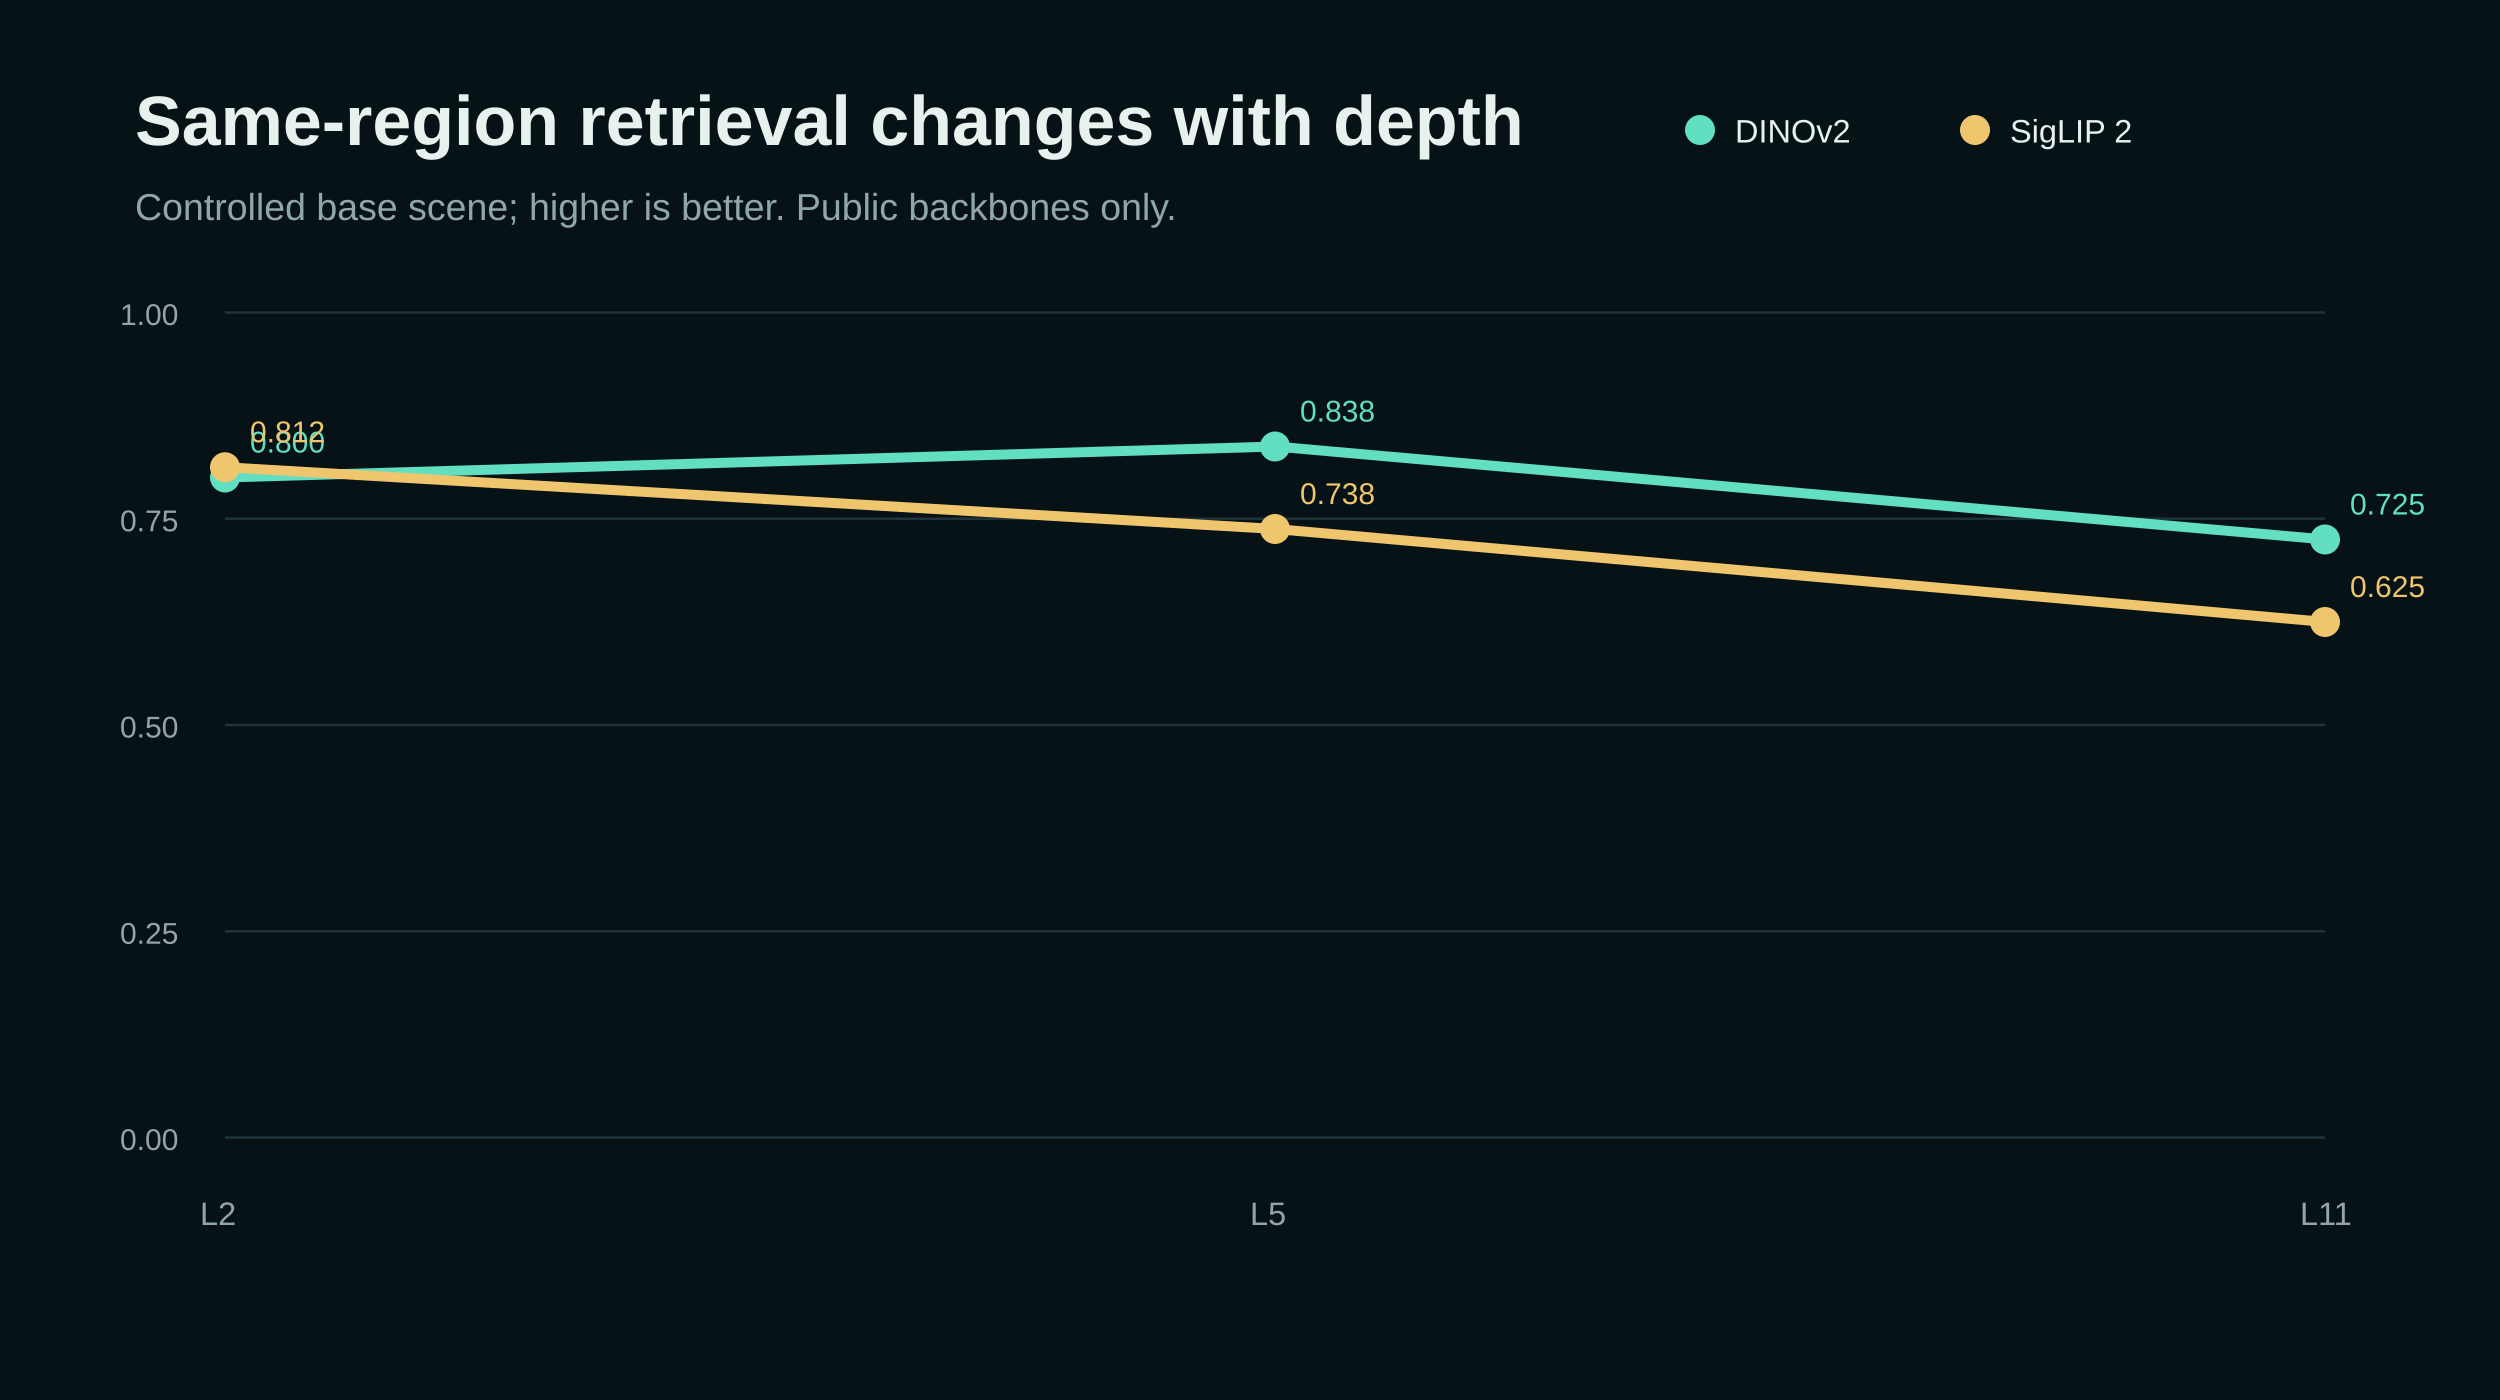
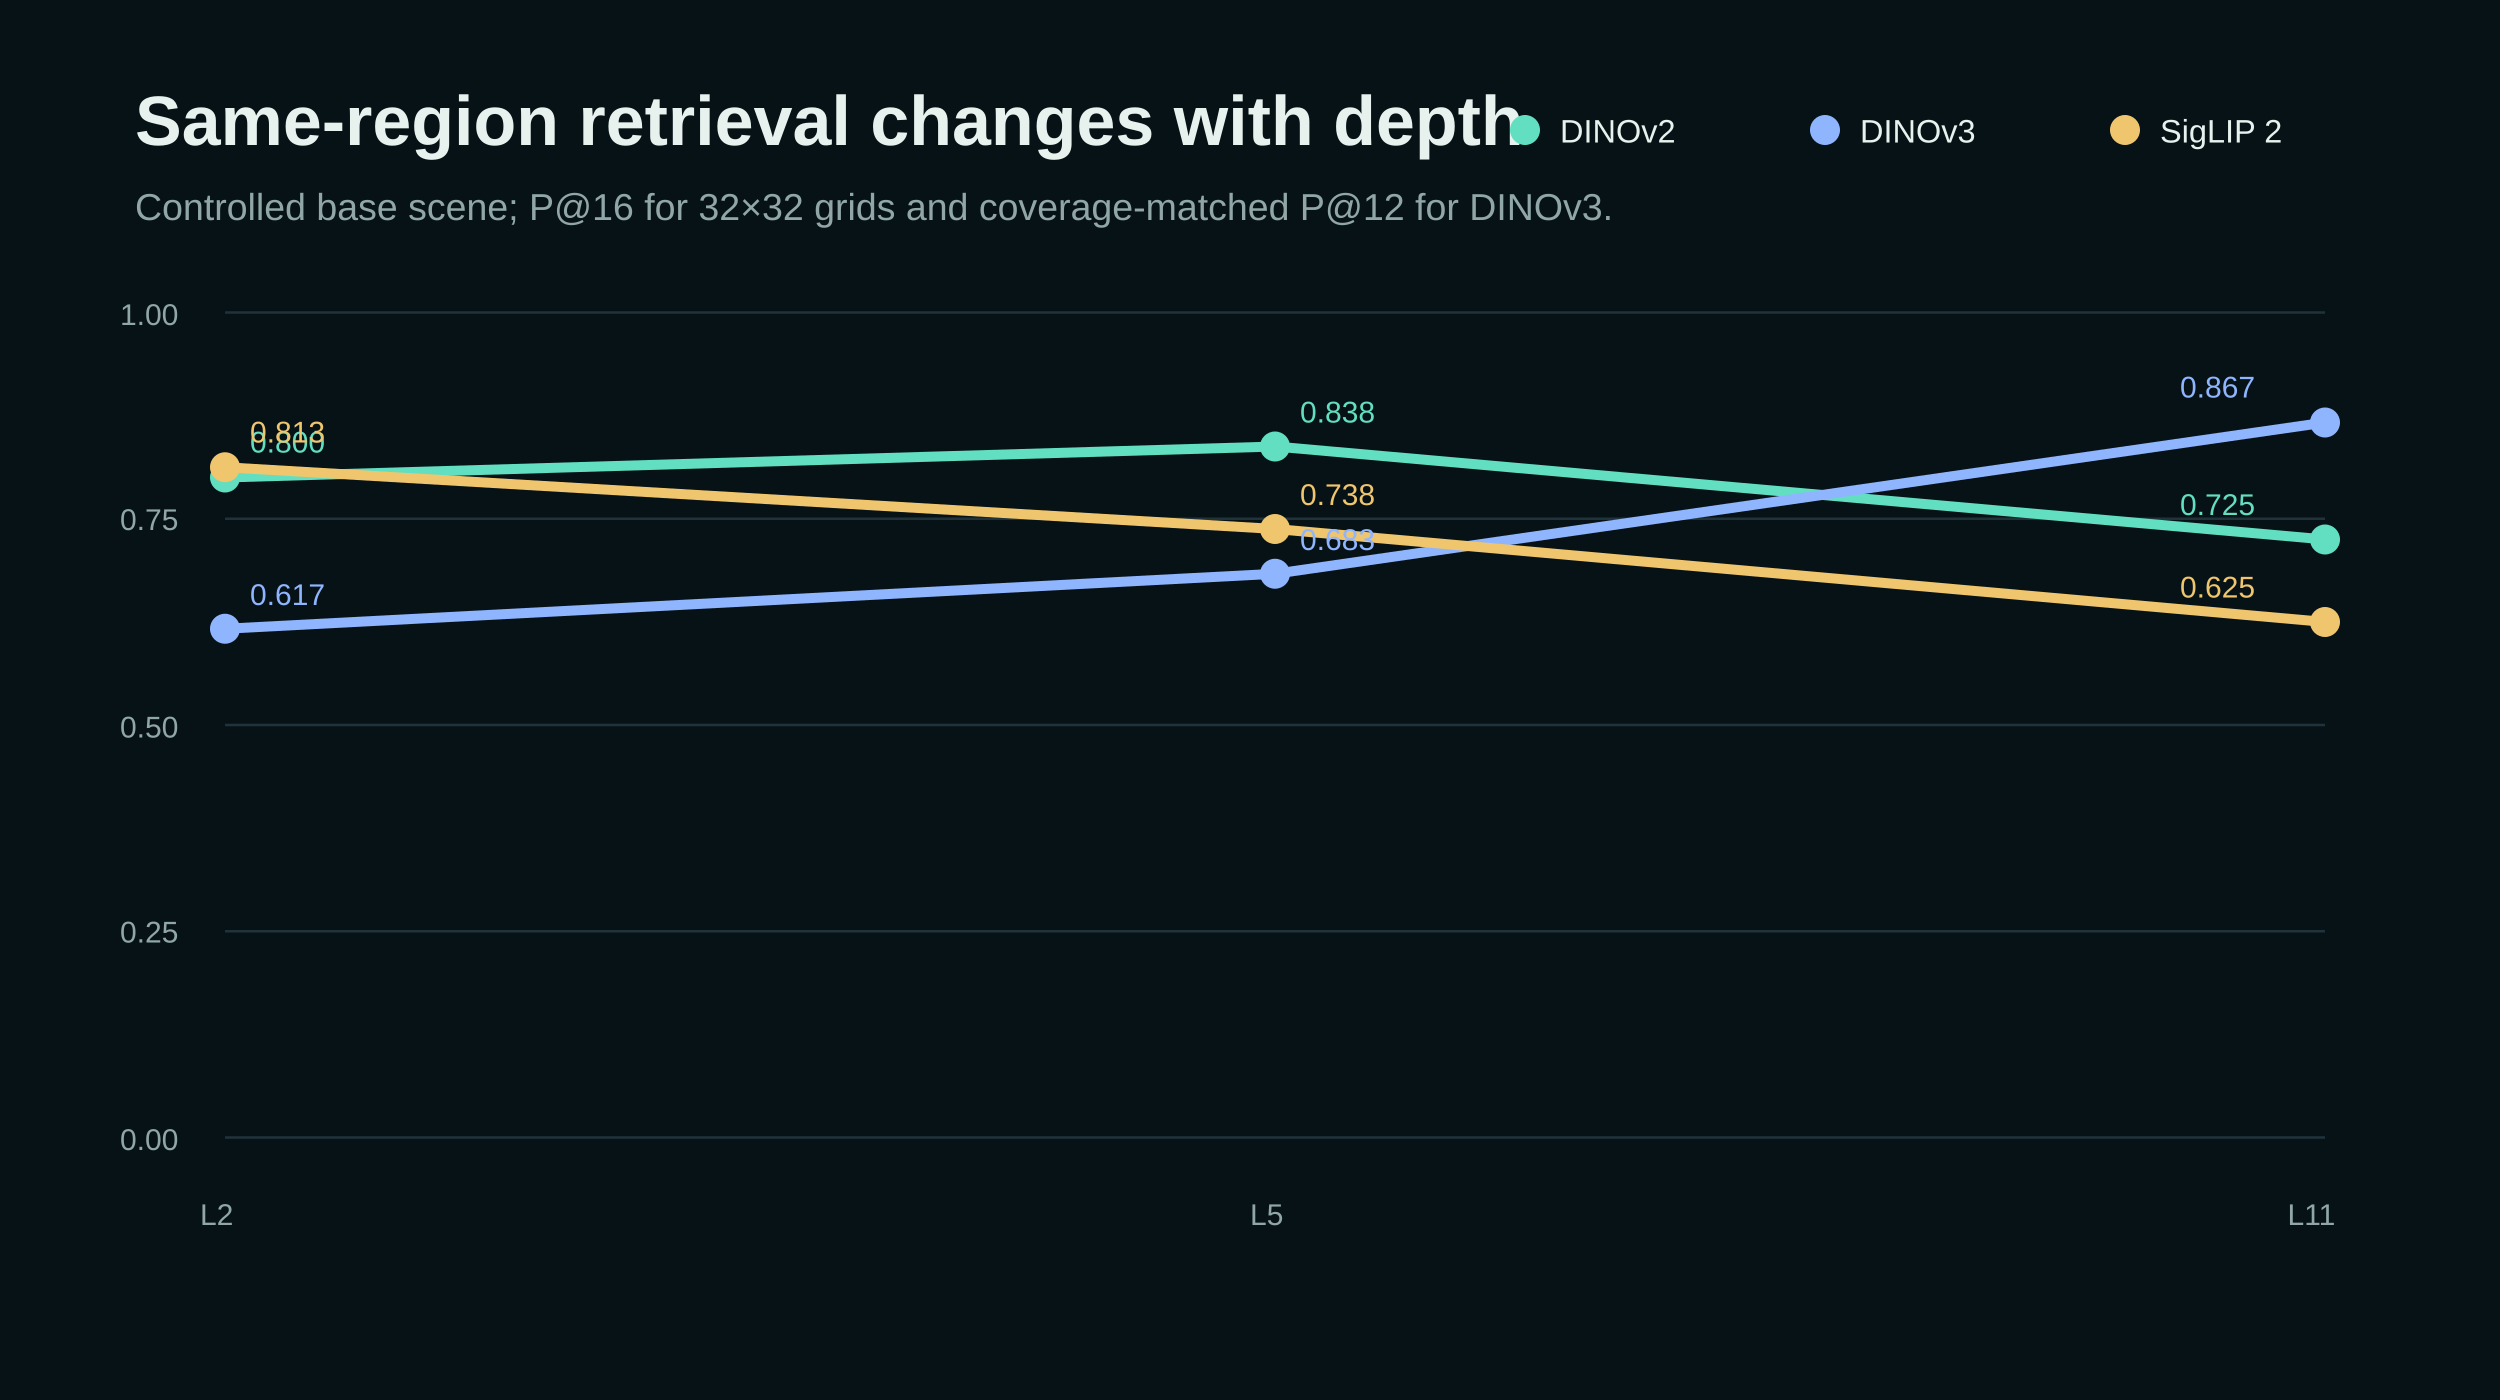
<svg xmlns="http://www.w3.org/2000/svg" width="1000" height="560" viewBox="0 0 1000 560">
-   <rect width="100%" height="100%" fill="#071217" />
+   <rect width="1000" height="560" fill="#071217" />
  <text x="54" y="58" fill="#e7f2ee" font-family="Arial" font-size="28" font-weight="700">Same-region retrieval changes with depth</text>
-   <text x="54" y="88" fill="#91a7a7" font-family="Arial" font-size="15">Controlled base scene; higher is better. Public backbones only.</text>
-   <line x1="90" y1="455.0" x2="930" y2="455.0" stroke="#20333a" />
-   <text x="48" y="460.0" fill="#91a7a7" font-family="Arial" font-size="12">0.00</text>
-   <line x1="90" y1="372.5" x2="930" y2="372.5" stroke="#20333a" />
-   <text x="48" y="377.5" fill="#91a7a7" font-family="Arial" font-size="12">0.25</text>
-   <line x1="90" y1="290.0" x2="930" y2="290.0" stroke="#20333a" />
-   <text x="48" y="295.0" fill="#91a7a7" font-family="Arial" font-size="12">0.50</text>
-   <line x1="90" y1="207.5" x2="930" y2="207.5" stroke="#20333a" />
-   <text x="48" y="212.5" fill="#91a7a7" font-family="Arial" font-size="12">0.75</text>
-   <line x1="90" y1="125.0" x2="930" y2="125.0" stroke="#20333a" />
-   <text x="48" y="130.0" fill="#91a7a7" font-family="Arial" font-size="12">1.00</text>
-   <text x="80.0" y="490" fill="#91a7a7" font-family="Arial" font-size="13">L2</text>
-   <text x="500.0" y="490" fill="#91a7a7" font-family="Arial" font-size="13">L5</text>
-   <text x="920.0" y="490" fill="#91a7a7" font-family="Arial" font-size="13">L11</text>
-   <polyline fill="none" stroke="#62dfc0" stroke-width="4" points="90.0,191.0 510.0,178.6 930.0,215.8" />
-   <circle cx="90.0" cy="191.0" r="6" fill="#62dfc0" />
-   <text x="100.0" y="181.0" fill="#62dfc0" font-family="Arial" font-size="12">0.800</text>
-   <circle cx="510.0" cy="178.6" r="6" fill="#62dfc0" />
-   <text x="520.0" y="168.6" fill="#62dfc0" font-family="Arial" font-size="12">0.838</text>
-   <circle cx="930.0" cy="215.8" r="6" fill="#62dfc0" />
-   <text x="940.0" y="205.8" fill="#62dfc0" font-family="Arial" font-size="12">0.725</text>
-   <polyline fill="none" stroke="#efc56d" stroke-width="4" points="90.0,186.9 510.0,211.6 930.0,248.8" />
-   <circle cx="90.0" cy="186.9" r="6" fill="#efc56d" />
-   <text x="100.0" y="176.9" fill="#efc56d" font-family="Arial" font-size="12">0.812</text>
-   <circle cx="510.0" cy="211.6" r="6" fill="#efc56d" />
-   <text x="520.0" y="201.6" fill="#efc56d" font-family="Arial" font-size="12">0.738</text>
-   <circle cx="930.0" cy="248.8" r="6" fill="#efc56d" />
-   <text x="940.0" y="238.8" fill="#efc56d" font-family="Arial" font-size="12">0.625</text>
-   <circle cx="680" cy="52" r="6" fill="#62dfc0" />
-   <text x="694" y="57" fill="#e7f2ee" font-family="Arial" font-size="13">DINOv2</text>
-   <circle cx="790" cy="52" r="6" fill="#efc56d" />
-   <text x="804" y="57" fill="#e7f2ee" font-family="Arial" font-size="13">SigLIP 2</text>
+   <text x="54" y="88" fill="#91a7a7" font-family="Arial" font-size="15">Controlled base scene; P@16 for 32×32 grids and coverage-matched P@12 for DINOv3.</text>
+   <g stroke="#20333a">
+     <line x1="90" y1="455" x2="930" y2="455" />
+     <line x1="90" y1="372.5" x2="930" y2="372.5" />
+     <line x1="90" y1="290" x2="930" y2="290" />
+     <line x1="90" y1="207.5" x2="930" y2="207.5" />
+     <line x1="90" y1="125" x2="930" y2="125" />
+   </g>
+   <g fill="#91a7a7" font-family="Arial" font-size="12">
+     <text x="48" y="460">0.00</text>
+     <text x="48" y="377">0.25</text>
+     <text x="48" y="295">0.50</text>
+     <text x="48" y="212">0.75</text>
+     <text x="48" y="130">1.00</text>
+     <text x="80" y="490">L2</text>
+     <text x="500" y="490">L5</text>
+     <text x="915" y="490">L11</text>
+   </g>
+   <polyline fill="none" stroke="#62dfc0" stroke-width="4" points="90,191 510,178.6 930,215.8" />
+   <circle cx="90" cy="191" r="6" fill="#62dfc0" />
+   <circle cx="510" cy="178.6" r="6" fill="#62dfc0" />
+   <circle cx="930" cy="215.8" r="6" fill="#62dfc0" />
+   <polyline fill="none" stroke="#8fb5ff" stroke-width="4" points="90,251.5 510,229.5 930,169" />
+   <circle cx="90" cy="251.5" r="6" fill="#8fb5ff" />
+   <circle cx="510" cy="229.5" r="6" fill="#8fb5ff" />
+   <circle cx="930" cy="169" r="6" fill="#8fb5ff" />
+   <polyline fill="none" stroke="#efc56d" stroke-width="4" points="90,186.9 510,211.6 930,248.8" />
+   <circle cx="90" cy="186.9" r="6" fill="#efc56d" />
+   <circle cx="510" cy="211.6" r="6" fill="#efc56d" />
+   <circle cx="930" cy="248.8" r="6" fill="#efc56d" />
+   <g fill="#e7f2ee" font-family="Arial" font-size="13">
+     <circle cx="610" cy="52" r="6" fill="#62dfc0" />
+     <text x="624" y="57">DINOv2</text>
+     <circle cx="730" cy="52" r="6" fill="#8fb5ff" />
+     <text x="744" y="57">DINOv3</text>
+     <circle cx="850" cy="52" r="6" fill="#efc56d" />
+     <text x="864" y="57">SigLIP 2</text>
+   </g>
+   <g font-family="Arial" font-size="12">
+     <text x="100" y="181" fill="#62dfc0">0.800</text>
+     <text x="520" y="169" fill="#62dfc0">0.838</text>
+     <text x="872" y="206" fill="#62dfc0">0.725</text>
+     <text x="100" y="242" fill="#8fb5ff">0.617</text>
+     <text x="520" y="220" fill="#8fb5ff">0.683</text>
+     <text x="872" y="159" fill="#8fb5ff">0.867</text>
+     <text x="100" y="177" fill="#efc56d">0.813</text>
+     <text x="520" y="202" fill="#efc56d">0.738</text>
+     <text x="872" y="239" fill="#efc56d">0.625</text>
+   </g>
</svg>
